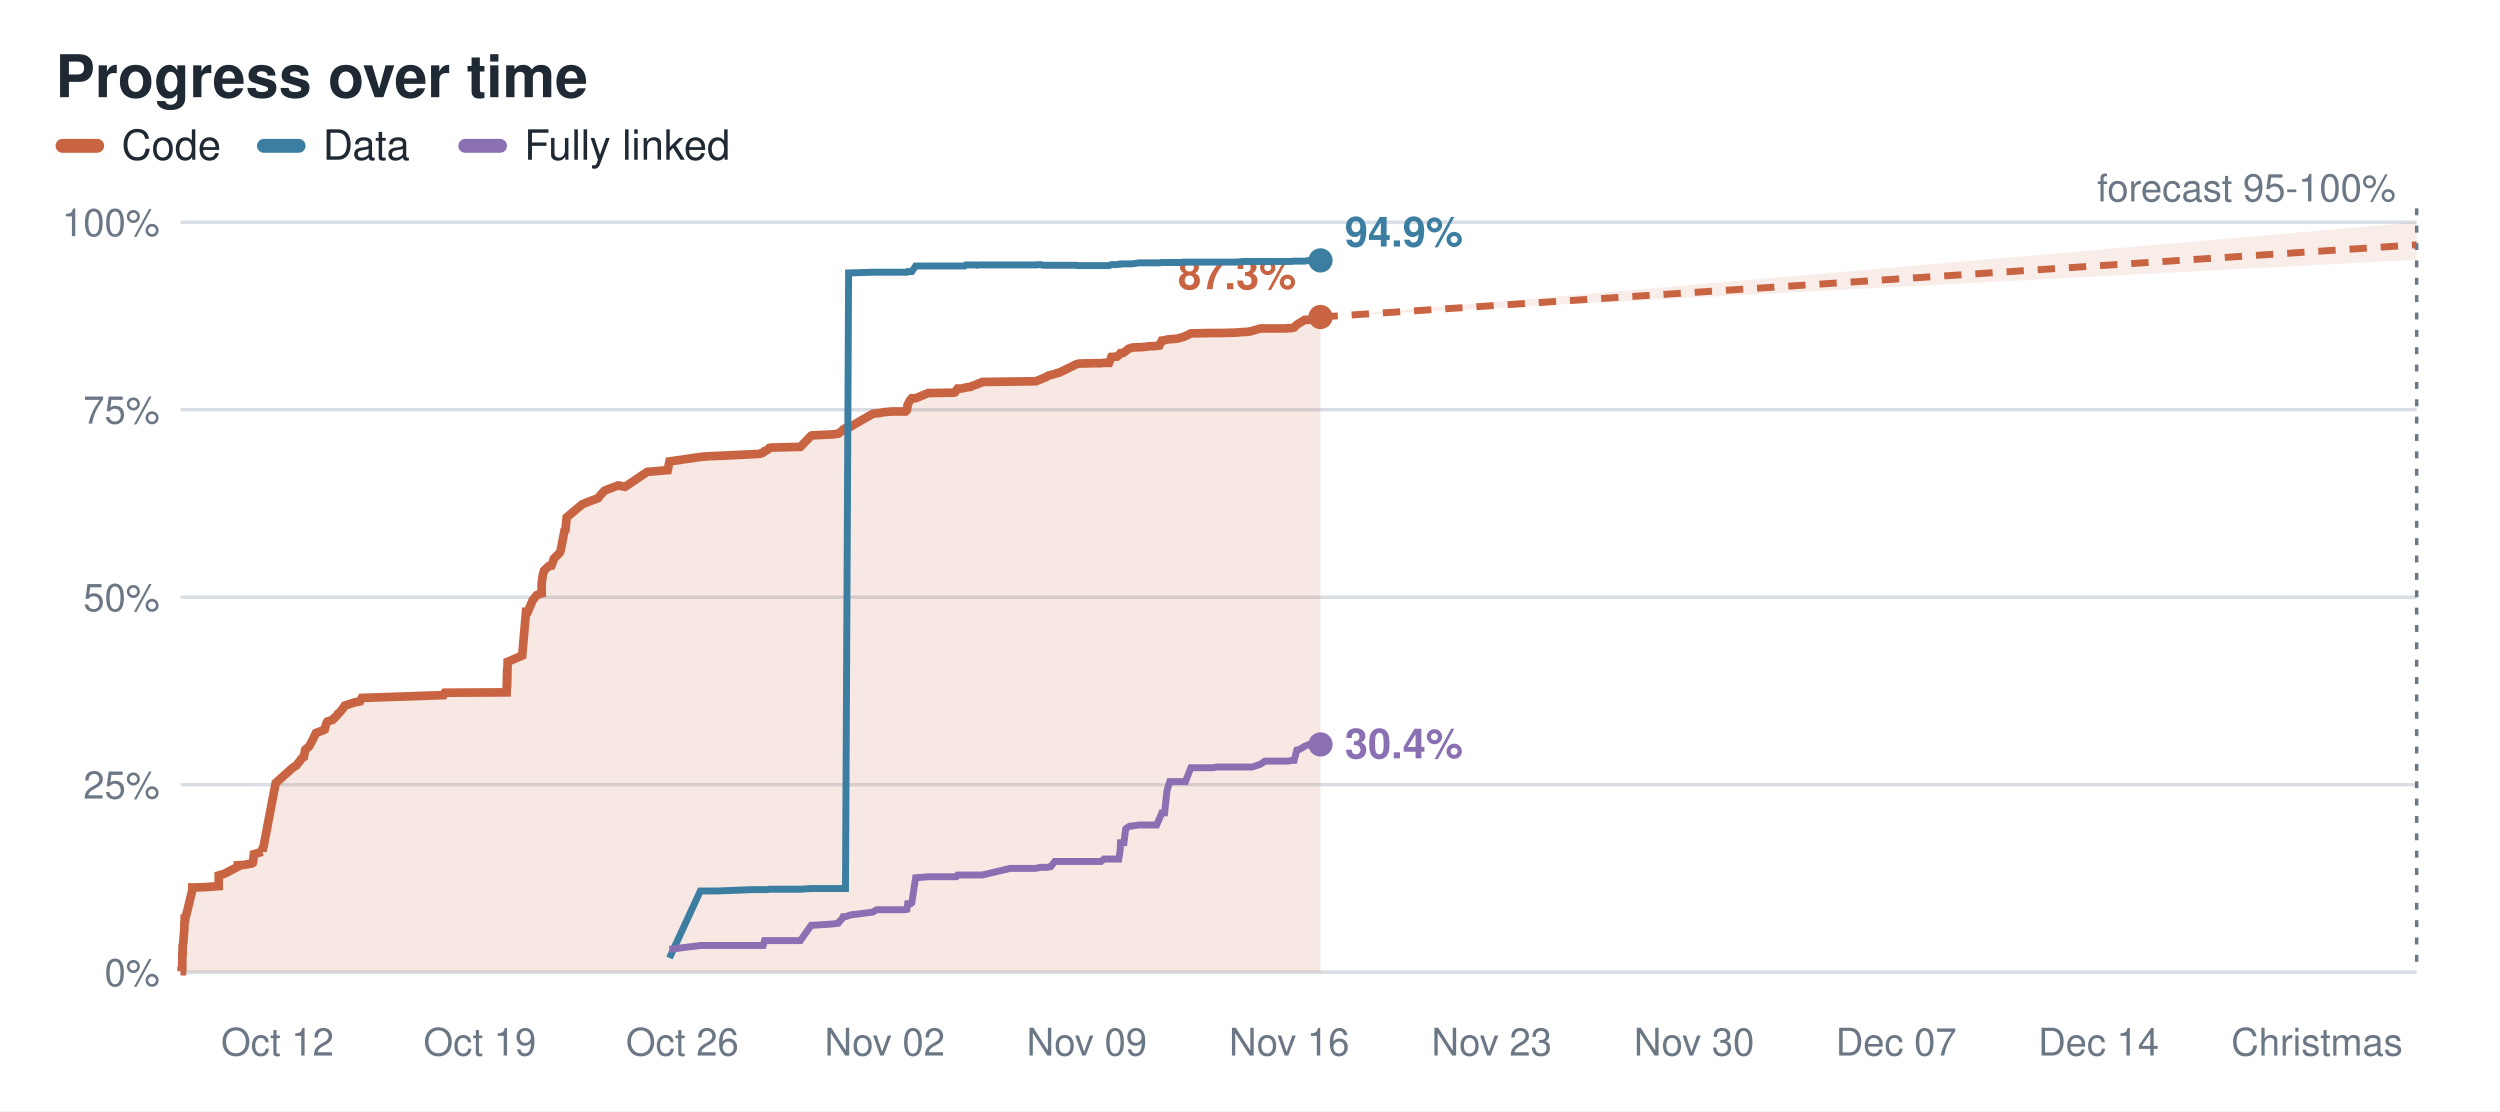
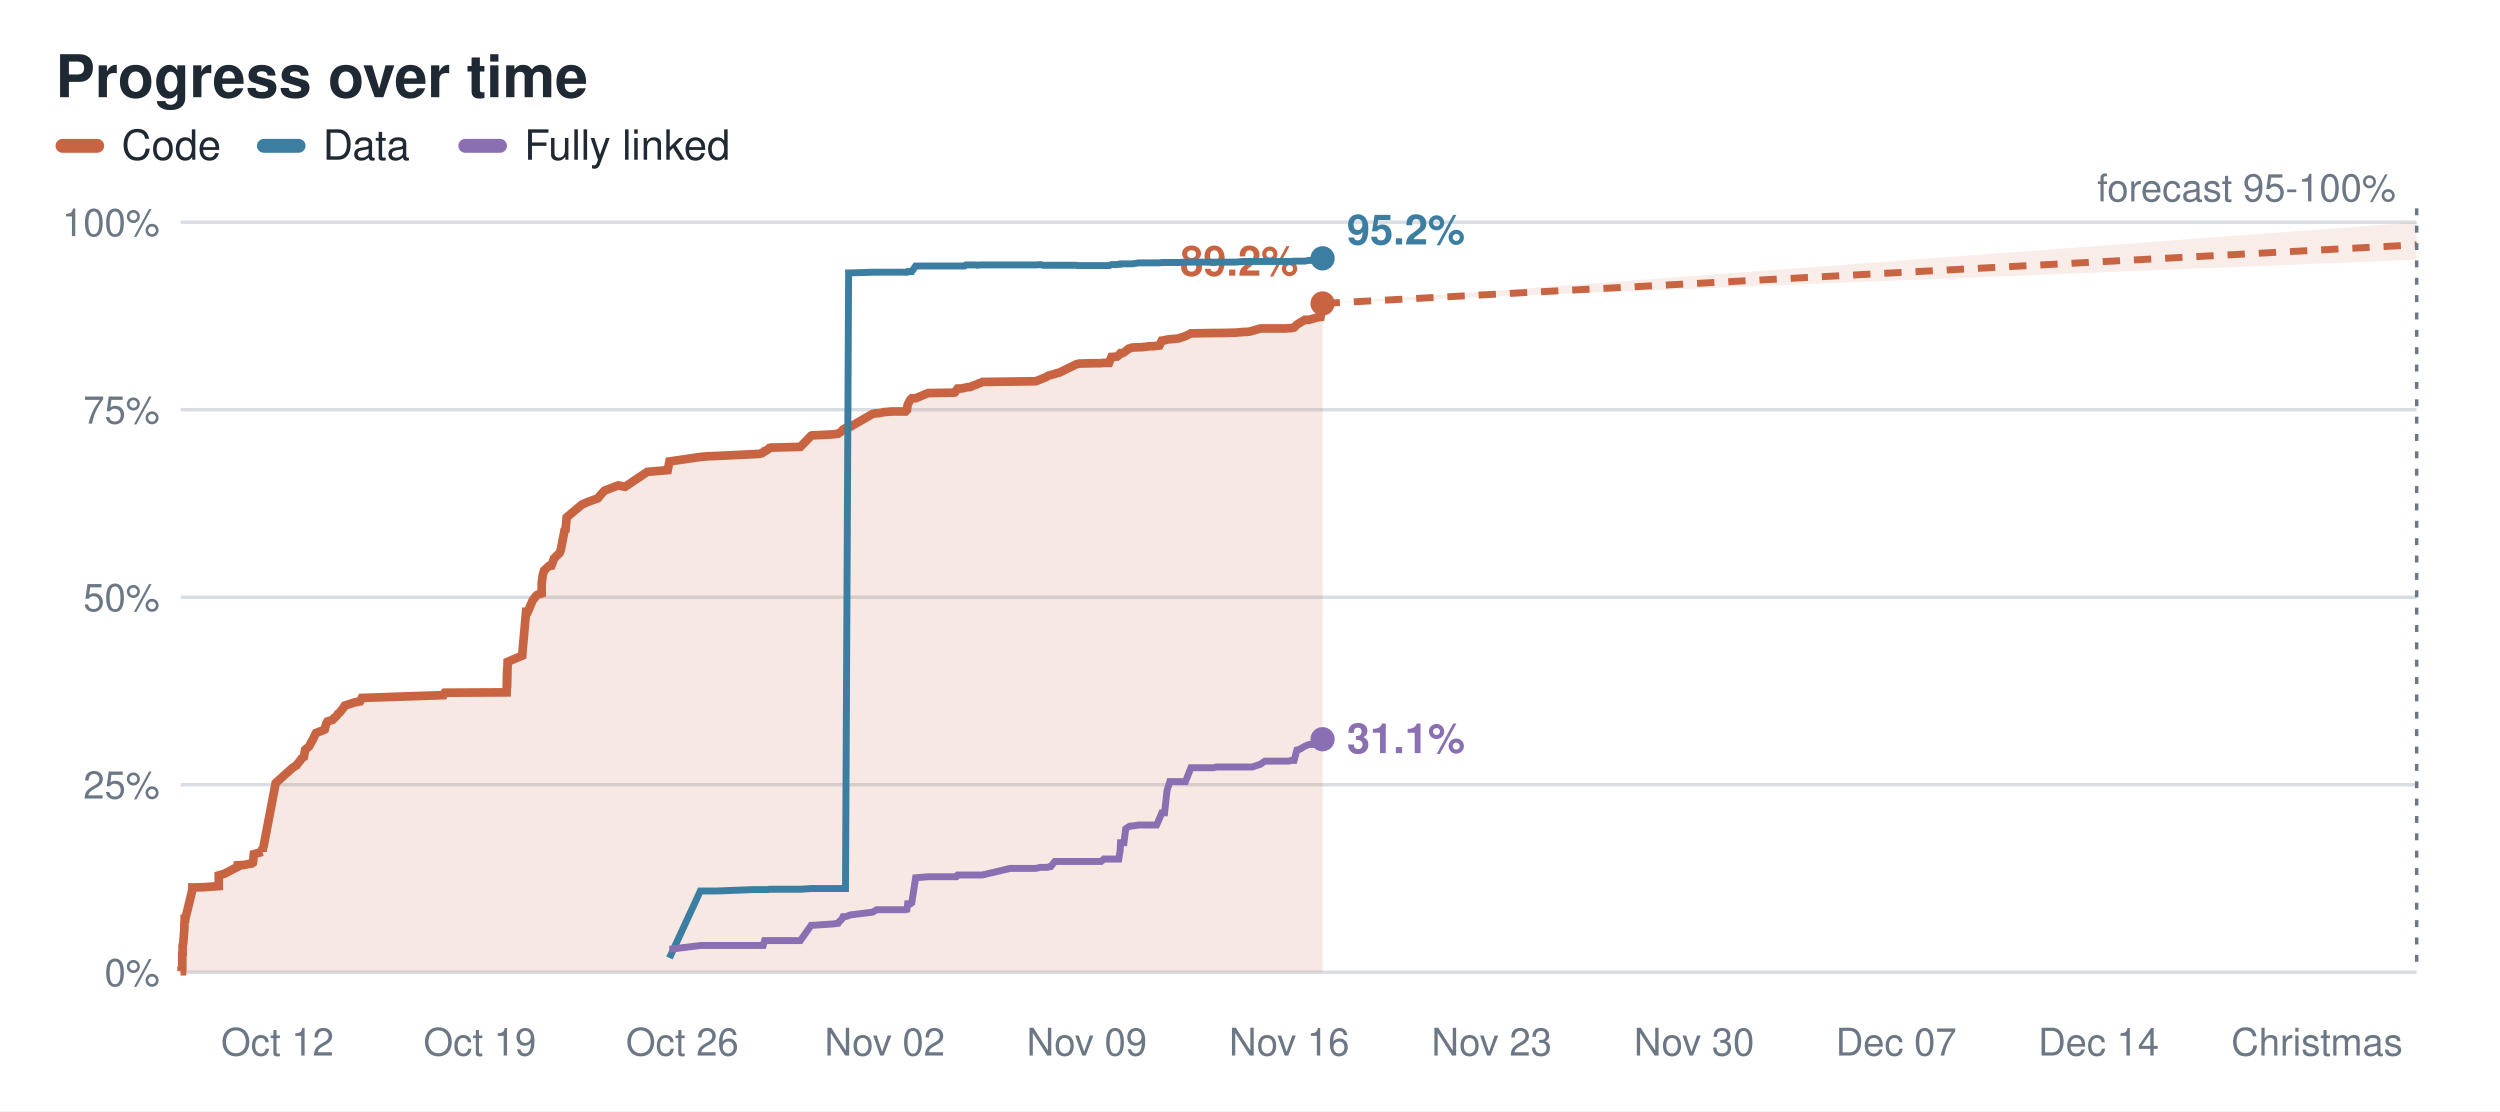
<svg xmlns="http://www.w3.org/2000/svg" viewBox="0 0 720 320" width="720" height="320" font-family="-apple-system,Segoe UI,Helvetica,Arial,sans-serif" role="img" aria-label="Progress over time">
  <rect width="100%" height="100%" fill="#ffffff" />
  <text x="16" y="28" font-size="17" font-weight="600" fill="#1f2933">Progress over time</text>
  <rect x="16" y="40" width="14" height="4" rx="2" fill="#c96442" />
  <text x="35" y="46" font-size="12" fill="#1f2933">Code</text>
  <rect x="74" y="40" width="14" height="4" rx="2" fill="#3b7ea1" />
  <text x="93" y="46" font-size="12" fill="#1f2933">Data</text>
  <rect x="132" y="40" width="14" height="4" rx="2" fill="#8a6fb3" />
  <text x="151" y="46" font-size="12" fill="#1f2933">Fully linked</text>
  <line x1="52" y1="280.0" x2="696" y2="280.0" stroke="#d9dee4" />
  <text x="46" y="284.0" font-size="11" fill="#6b7785" text-anchor="end">0%</text>
  <line x1="52" y1="226.0" x2="696" y2="226.0" stroke="#d9dee4" />
  <text x="46" y="230.0" font-size="11" fill="#6b7785" text-anchor="end">25%</text>
  <line x1="52" y1="172.0" x2="696" y2="172.0" stroke="#d9dee4" />
  <text x="46" y="176.0" font-size="11" fill="#6b7785" text-anchor="end">50%</text>
  <line x1="52" y1="118.0" x2="696" y2="118.0" stroke="#d9dee4" />
  <text x="46" y="122.0" font-size="11" fill="#6b7785" text-anchor="end">75%</text>
  <line x1="52" y1="64.0" x2="696" y2="64.0" stroke="#d9dee4" />
  <text x="46" y="68.0" font-size="11" fill="#6b7785" text-anchor="end">100%</text>
  <text x="79.9" y="304" font-size="11" fill="#6b7785" text-anchor="middle">Oct 12</text>
  <text x="138.2" y="304" font-size="11" fill="#6b7785" text-anchor="middle">Oct 19</text>
  <text x="196.5" y="304" font-size="11" fill="#6b7785" text-anchor="middle">Oct 26</text>
  <text x="254.8" y="304" font-size="11" fill="#6b7785" text-anchor="middle">Nov 02</text>
  <text x="313.0" y="304" font-size="11" fill="#6b7785" text-anchor="middle">Nov 09</text>
  <text x="371.3" y="304" font-size="11" fill="#6b7785" text-anchor="middle">Nov 16</text>
  <text x="429.6" y="304" font-size="11" fill="#6b7785" text-anchor="middle">Nov 23</text>
  <text x="487.9" y="304" font-size="11" fill="#6b7785" text-anchor="middle">Nov 30</text>
  <text x="546.1" y="304" font-size="11" fill="#6b7785" text-anchor="middle">Dec 07</text>
  <text x="604.4" y="304" font-size="11" fill="#6b7785" text-anchor="middle">Dec 14</text>
-   <polygon points="380.3,91.3 696.0,64.0 696.0,74.8" fill="#c96442" opacity="0.12" />
-   <line x1="380.3" y1="91.3" x2="696.0" y2="70.5" stroke="#c96442" stroke-width="2" stroke-dasharray="5,4" />
+   <polygon points="380.9,87.4 696.0,64.0 696.0,74.8" fill="#c96442" opacity="0.12" />
+   <line x1="380.9" y1="87.4" x2="696.0" y2="70.5" stroke="#c96442" stroke-width="2" stroke-dasharray="5,4" />
  <line x1="696.0" y1="60" x2="696.0" y2="280.0" stroke="#6b7785" stroke-dasharray="2,3" />
  <text x="692.0" y="304" font-size="11" fill="#6b7785" text-anchor="end">Christmas</text>
  <text x="690.0" y="58.0" font-size="11" fill="#6b7785" text-anchor="end">forecast 95-100%</text>
-   <polygon points="52.0,280.0 52.0,279.7 52.0,279.7 52.1,279.7 52.1,279.7 52.3,279.7 52.3,279.7 52.3,279.7 52.3,279.7 52.3,279.6 52.3,279.6 52.3,279.6 52.3,279.6 52.4,279.6 52.4,279.5 52.4,279.5 52.4,279.5 52.4,279.5 52.4,279.5 52.4,279.4 52.4,279.4 52.4,279.4 52.4,279.4 52.4,279.4 52.4,279.3 52.4,279.3 52.4,279.3 52.4,279.3 52.4,279.2 52.4,279.2 52.5,279.1 52.5,279.1 52.5,279.0 52.5,279.0 52.5,278.9 52.5,278.9 52.5,278.9 52.5,278.8 52.5,278.8 52.5,278.7 52.5,278.7 52.5,278.6 52.5,274.0 52.6,275.3 52.6,274.0 52.6,274.0 52.6,274.0 52.6,272.9 52.6,272.3 52.8,271.5 52.8,271.3 53.1,267.4 53.1,267.0 53.1,266.2 53.2,264.8 53.2,264.7 53.2,264.6 53.3,264.6 53.3,264.4 53.3,264.3 53.3,264.4 53.3,264.4 53.3,264.4 53.4,264.5 55.4,256.3 55.4,255.7 55.4,255.6 55.7,255.6 55.8,255.6 59.0,255.5 63.0,255.2 63.0,252.1 64.7,251.6 68.5,249.6 68.5,249.2 70.3,249.1 71.7,248.8 72.5,248.7 72.5,248.7 72.8,248.5 72.9,248.0 73.1,246.0 75.6,245.3 75.6,245.4 75.6,244.5 75.7,244.4 75.9,243.8 79.4,225.5 84.3,221.1 85.4,220.4 85.5,220.2 86.5,219.0 86.6,218.8 86.9,218.4 87.5,218.0 87.9,215.9 89.0,215.0 89.7,213.7 90.2,212.8 90.6,211.9 91.0,211.1 93.1,210.3 93.5,210.1 93.7,209.3 94.0,208.3 94.3,207.8 95.8,207.3 96.0,207.1 96.3,206.7 96.6,206.5 97.0,206.1 97.3,205.6 97.6,205.4 98.0,205.0 98.3,204.6 98.7,204.1 99.0,203.7 99.3,203.2 101.5,202.5 102.1,202.3 103.7,202.0 104.2,201.0 127.7,200.2 127.9,199.8 128.1,199.5 145.9,199.4 146.0,195.1 146.1,195.2 146.2,190.6 150.4,188.8 150.5,187.5 151.5,176.2 152.0,176.2 153.4,172.9 153.9,172.3 154.3,171.7 154.6,171.4 155.3,171.1 156.0,170.9 156.0,168.0 156.3,165.7 156.7,164.3 158.1,163.0 158.8,162.9 159.3,161.6 159.5,160.9 161.2,159.2 161.5,158.4 162.7,152.2 162.8,153.3 163.2,149.0 167.6,145.3 169.2,144.6 172.2,143.5 172.9,142.6 174.1,141.3 178.0,139.8 180.0,140.2 186.4,135.9 192.3,135.4 192.8,132.9 201.7,131.6 204.0,131.4 206.6,131.3 217.1,130.8 218.8,130.7 219.2,130.5 219.5,130.5 219.8,130.3 220.2,129.9 220.6,129.8 221.1,129.5 221.6,129.0 222.1,128.9 222.6,128.9 226.3,128.8 230.5,128.7 233.6,125.5 233.8,125.4 239.9,125.1 241.4,124.9 241.8,124.6 242.1,124.4 242.5,124.1 242.8,123.7 243.5,123.3 244.4,123.1 244.9,122.9 251.3,119.2 252.5,119.0 253.1,119.0 254.1,118.8 254.5,118.7 257.0,118.5 260.8,118.5 261.2,118.1 261.4,116.6 261.8,115.8 262.2,115.1 262.6,114.7 263.7,114.7 267.3,113.2 267.5,113.2 273.9,113.1 274.6,113.1 275.0,113.0 275.4,112.4 275.8,111.9 276.4,111.9 276.8,111.9 277.3,111.8 277.8,111.7 278.2,111.6 278.7,111.5 279.1,111.5 279.6,111.4 280.1,111.1 280.5,111.0 281.0,110.8 281.4,110.7 281.9,110.4 282.4,110.3 282.9,110.0 290.9,109.9 298.3,109.8 299.6,109.3 300.5,108.9 301.3,108.6 301.7,108.3 302.2,108.1 302.6,108.0 303.8,107.7 304.2,107.5 305.1,107.3 310.0,104.9 310.4,104.8 310.9,104.7 315.6,104.6 316.0,104.6 317.1,104.6 317.9,104.5 318.9,104.5 319.4,104.5 320.1,102.8 321.7,102.7 322.2,102.3 322.6,101.8 322.7,101.7 323.3,101.7 323.7,101.5 324.2,101.1 324.6,100.8 325.1,100.4 325.5,100.3 326.0,100.1 328.0,100.0 328.9,100.0 329.4,99.9 329.9,99.9 330.4,99.8 331.2,99.7 331.7,99.7 332.4,99.7 333.1,99.6 333.9,99.5 334.6,98.1 335.4,98.0 336.1,97.8 336.9,97.7 338.3,97.6 339.2,97.5 339.9,97.3 340.6,97.1 341.4,96.8 343.0,96.0 343.8,96.0 349.5,95.9 350.4,95.9 351.1,95.9 351.8,95.9 355.8,95.8 358.2,95.6 359.0,95.6 359.8,95.5 360.6,95.3 363.0,94.6 364.3,94.6 370.3,94.6 371.1,94.5 371.9,94.5 372.7,94.3 373.5,93.5 374.3,93.0 375.8,92.1 377.0,92.1 379.5,91.4 380.3,91.3 380.3,280.0" fill="#c96442" opacity="0.15" />
-   <polyline points="52.0,279.7 52.0,279.7 52.1,279.7 52.1,279.7 52.3,279.7 52.3,279.7 52.3,279.7 52.3,279.7 52.3,279.6 52.3,279.6 52.3,279.6 52.3,279.6 52.4,279.6 52.4,279.5 52.4,279.5 52.4,279.5 52.4,279.5 52.4,279.5 52.4,279.4 52.4,279.4 52.4,279.4 52.4,279.4 52.4,279.4 52.4,279.3 52.4,279.3 52.4,279.3 52.4,279.3 52.4,279.2 52.4,279.2 52.5,279.1 52.5,279.1 52.5,279.0 52.5,279.0 52.5,278.9 52.5,278.9 52.5,278.9 52.5,278.8 52.5,278.8 52.5,278.7 52.5,278.7 52.5,278.6 52.5,274.0 52.6,275.3 52.6,274.0 52.6,274.0 52.6,274.0 52.6,272.9 52.6,272.3 52.8,271.5 52.8,271.3 53.1,267.4 53.1,267.0 53.1,266.2 53.2,264.8 53.2,264.7 53.2,264.6 53.3,264.6 53.3,264.4 53.3,264.3 53.3,264.4 53.3,264.4 53.3,264.4 53.4,264.5 55.4,256.3 55.4,255.7 55.4,255.6 55.7,255.6 55.8,255.6 59.0,255.5 63.0,255.2 63.0,252.1 64.7,251.6 68.5,249.6 68.5,249.2 70.3,249.1 71.7,248.8 72.5,248.7 72.5,248.7 72.8,248.5 72.9,248.0 73.1,246.0 75.6,245.3 75.6,245.4 75.6,244.5 75.7,244.4 75.9,243.8 79.4,225.5 84.3,221.1 85.4,220.4 85.5,220.2 86.5,219.0 86.6,218.8 86.9,218.4 87.5,218.0 87.9,215.9 89.0,215.0 89.7,213.7 90.2,212.8 90.6,211.9 91.0,211.1 93.1,210.3 93.5,210.1 93.7,209.3 94.0,208.3 94.3,207.8 95.8,207.3 96.0,207.1 96.3,206.7 96.6,206.5 97.0,206.1 97.3,205.6 97.6,205.4 98.0,205.0 98.3,204.6 98.7,204.1 99.0,203.7 99.3,203.2 101.5,202.5 102.1,202.3 103.7,202.0 104.2,201.0 127.7,200.2 127.9,199.8 128.1,199.5 145.9,199.4 146.0,195.1 146.1,195.2 146.2,190.6 150.4,188.8 150.5,187.5 151.5,176.2 152.0,176.2 153.4,172.9 153.9,172.3 154.3,171.7 154.6,171.4 155.3,171.1 156.0,170.9 156.0,168.0 156.3,165.7 156.7,164.3 158.1,163.0 158.8,162.9 159.3,161.6 159.5,160.9 161.2,159.2 161.5,158.4 162.7,152.2 162.8,153.3 163.2,149.0 167.6,145.3 169.2,144.6 172.2,143.5 172.9,142.6 174.1,141.3 178.0,139.8 180.0,140.2 186.4,135.9 192.3,135.4 192.8,132.9 201.7,131.6 204.0,131.4 206.6,131.3 217.1,130.8 218.8,130.7 219.2,130.5 219.5,130.5 219.8,130.3 220.2,129.9 220.6,129.8 221.1,129.5 221.6,129.0 222.1,128.9 222.6,128.9 226.3,128.8 230.5,128.7 233.6,125.5 233.8,125.4 239.9,125.1 241.4,124.9 241.8,124.6 242.1,124.4 242.5,124.1 242.8,123.7 243.5,123.3 244.4,123.1 244.9,122.9 251.3,119.2 252.5,119.0 253.1,119.0 254.1,118.8 254.5,118.7 257.0,118.5 260.8,118.5 261.2,118.1 261.4,116.6 261.8,115.8 262.2,115.1 262.6,114.7 263.7,114.7 267.3,113.2 267.5,113.2 273.9,113.1 274.6,113.1 275.0,113.0 275.4,112.4 275.8,111.9 276.4,111.9 276.8,111.9 277.3,111.8 277.8,111.7 278.2,111.6 278.7,111.5 279.1,111.5 279.6,111.4 280.1,111.1 280.5,111.0 281.0,110.8 281.4,110.7 281.9,110.4 282.4,110.3 282.9,110.0 290.9,109.9 298.3,109.8 299.6,109.3 300.5,108.9 301.3,108.6 301.7,108.3 302.2,108.1 302.6,108.0 303.8,107.7 304.2,107.5 305.1,107.3 310.0,104.9 310.4,104.8 310.9,104.7 315.6,104.6 316.0,104.6 317.1,104.6 317.9,104.5 318.9,104.5 319.4,104.5 320.1,102.8 321.7,102.7 322.2,102.3 322.6,101.8 322.7,101.7 323.3,101.7 323.7,101.5 324.2,101.1 324.6,100.8 325.1,100.4 325.5,100.3 326.0,100.1 328.0,100.0 328.9,100.0 329.4,99.9 329.9,99.9 330.4,99.8 331.2,99.7 331.7,99.7 332.4,99.7 333.1,99.6 333.9,99.5 334.6,98.1 335.4,98.0 336.1,97.8 336.9,97.7 338.3,97.6 339.2,97.5 339.9,97.3 340.6,97.1 341.4,96.8 343.0,96.0 343.8,96.0 349.5,95.9 350.4,95.9 351.1,95.9 351.8,95.9 355.8,95.8 358.2,95.6 359.0,95.6 359.8,95.5 360.6,95.3 363.0,94.6 364.3,94.6 370.3,94.6 371.1,94.5 371.9,94.5 372.7,94.3 373.5,93.5 374.3,93.0 375.8,92.1 377.0,92.1 379.5,91.4 380.3,91.3" fill="none" stroke="#c96442" stroke-width="2.5" />
-   <circle cx="380.3" cy="91.3" r="3.5" fill="#c96442" />
-   <text x="373.3" y="83.3" font-size="12" font-weight="600" fill="#c96442" text-anchor="end">87.3%</text>
-   <polyline points="192.8,275.9 201.7,256.6 204.0,256.6 206.6,256.6 217.1,256.2 218.8,256.2 219.2,256.2 219.5,256.2 219.8,256.2 220.2,256.2 220.6,256.2 221.1,256.2 221.6,256.1 222.1,256.1 222.6,256.1 226.3,256.1 230.5,256.1 233.6,255.9 233.8,255.9 239.9,255.9 241.4,255.9 241.8,255.9 242.1,255.9 242.5,255.9 242.8,255.9 243.5,255.9 244.4,78.6 244.9,78.6 251.3,78.4 252.5,78.4 253.1,78.4 254.1,78.4 254.5,78.4 257.0,78.4 260.8,78.4 261.2,78.4 261.4,78.2 261.8,78.2 262.2,78.2 262.6,78.2 263.7,76.6 267.3,76.6 267.5,76.6 273.9,76.6 274.6,76.6 275.0,76.6 275.4,76.6 275.8,76.6 276.4,76.6 276.8,76.6 277.3,76.6 277.8,76.6 278.2,76.3 278.7,76.3 279.1,76.3 279.6,76.3 280.1,76.3 280.5,76.3 281.0,76.3 281.4,76.4 281.9,76.3 282.4,76.3 282.9,76.3 290.9,76.3 298.3,76.3 299.6,76.2 300.5,76.4 301.3,76.4 301.7,76.4 302.2,76.4 302.6,76.4 303.8,76.4 304.2,76.4 305.1,76.4 310.0,76.4 310.4,76.5 310.9,76.5 315.6,76.5 316.0,76.5 317.1,76.5 317.9,76.5 318.9,76.5 319.4,76.5 320.1,76.2 321.7,76.2 322.2,76.1 322.6,76.1 322.7,76.0 323.3,76.0 323.7,76.0 324.2,76.0 324.6,76.0 325.1,76.0 325.5,76.0 326.0,76.0 328.0,75.7 328.9,75.7 329.4,75.7 329.9,75.7 330.4,75.7 331.2,75.7 331.7,75.7 332.4,75.7 333.1,75.7 333.9,75.7 334.6,75.6 335.4,75.6 336.1,75.6 336.9,75.6 338.3,75.6 339.2,75.6 339.9,75.6 340.6,75.5 341.4,75.5 343.0,75.5 343.8,75.5 349.5,75.5 350.4,75.5 351.1,75.5 351.8,75.5 355.8,75.5 358.2,75.3 359.0,75.3 359.8,75.3 360.6,75.3 363.0,75.3 364.3,75.3 370.3,75.3 371.1,75.3 371.9,75.3 372.7,75.2 373.5,75.2 374.3,75.2 375.8,75.2 377.0,75.0 379.5,75.0 380.3,75.0" fill="none" stroke="#3b7ea1" stroke-width="2" />
-   <circle cx="380.3" cy="75.0" r="3.5" fill="#3b7ea1" />
-   <text x="387.3" y="71.0" font-size="12" font-weight="600" fill="#3b7ea1">94.9%</text>
-   <polyline points="192.8,273.4 201.7,272.3 204.0,272.3 206.6,272.3 217.1,272.3 218.8,272.3 219.2,272.3 219.5,272.3 219.8,272.3 220.2,270.9 220.6,270.9 221.1,270.9 221.6,270.9 222.1,270.9 222.6,270.9 226.3,270.9 230.5,270.9 233.6,266.5 233.8,266.5 239.9,266.1 241.4,265.9 241.8,265.3 242.1,265.1 242.5,264.6 242.8,264.0 243.5,264.0 244.4,263.7 244.9,263.5 251.3,262.7 252.5,262.0 253.1,262.0 254.1,262.0 254.5,262.0 257.0,262.0 260.8,262.0 261.2,261.9 261.4,260.3 261.8,260.3 262.2,260.3 262.6,260.0 263.7,252.8 267.3,252.5 267.5,252.5 273.9,252.5 274.6,252.5 275.0,252.5 275.4,252.5 275.8,252.0 276.4,252.0 276.8,252.0 277.3,252.0 277.8,252.0 278.2,252.0 278.7,252.0 279.1,252.0 279.6,252.0 280.1,252.0 280.5,252.0 281.0,252.0 281.4,252.0 281.9,252.0 282.4,252.0 282.9,252.0 290.9,250.1 298.3,250.1 299.6,249.8 300.5,249.8 301.3,249.8 301.7,249.8 302.2,249.6 302.6,249.6 303.8,248.1 304.2,248.1 305.1,248.1 310.0,248.1 310.4,248.1 310.9,248.1 315.6,248.1 316.0,248.1 317.1,248.1 317.9,247.4 318.9,247.4 319.4,247.4 320.1,247.4 321.7,247.4 322.2,247.4 322.6,245.0 322.7,242.7 323.3,242.7 323.7,242.7 324.2,238.7 324.6,238.4 325.1,238.1 325.5,237.9 326.0,237.9 328.0,237.6 328.9,237.6 329.4,237.6 329.9,237.6 330.4,237.6 331.2,237.6 331.7,237.6 332.4,237.6 333.1,237.6 333.9,235.8 334.6,234.1 335.4,234.1 336.1,227.7 336.9,225.1 338.3,225.1 339.2,225.1 339.9,225.1 340.6,225.1 341.4,225.1 343.0,221.1 343.8,221.1 349.5,221.1 350.4,220.9 351.1,220.9 351.8,220.9 355.8,220.9 358.2,220.9 359.0,220.9 359.8,220.9 360.6,220.9 363.0,220.1 364.3,219.2 370.3,219.2 371.1,219.2 371.9,219.0 372.7,219.0 373.5,216.0 374.3,215.8 375.8,214.9 377.0,214.4 379.5,214.4 380.3,214.4" fill="none" stroke="#8a6fb3" stroke-width="2" />
-   <circle cx="380.3" cy="214.4" r="3.5" fill="#8a6fb3" />
-   <text x="387.3" y="218.4" font-size="12" font-weight="600" fill="#8a6fb3">30.4%</text>
+   <polygon points="52.0,280.0 52.0,279.7 52.0,279.7 52.1,279.7 52.1,279.7 52.3,279.7 52.3,279.7 52.3,279.7 52.3,279.7 52.3,279.6 52.3,279.6 52.3,279.6 52.3,279.6 52.4,279.6 52.4,279.5 52.4,279.5 52.4,279.5 52.4,279.5 52.4,279.5 52.4,279.4 52.4,279.4 52.4,279.4 52.4,279.4 52.4,279.4 52.4,279.3 52.4,279.3 52.4,279.3 52.4,279.3 52.4,279.2 52.4,279.2 52.5,279.1 52.5,279.1 52.5,279.0 52.5,279.0 52.5,278.9 52.5,278.9 52.5,278.9 52.5,278.8 52.5,278.8 52.5,278.7 52.5,278.7 52.5,278.6 52.5,274.0 52.6,275.3 52.6,274.0 52.6,274.0 52.6,274.0 52.6,272.9 52.6,272.3 52.8,271.5 52.8,271.3 53.1,267.4 53.1,267.0 53.1,266.2 53.2,264.8 53.2,264.7 53.2,264.6 53.3,264.6 53.3,264.4 53.3,264.3 53.3,264.4 53.3,264.4 53.3,264.4 53.4,264.5 55.4,256.3 55.4,255.7 55.4,255.6 55.7,255.6 55.8,255.6 59.0,255.5 63.0,255.2 63.0,252.1 64.7,251.6 68.5,249.6 68.5,249.2 70.3,249.1 71.7,248.8 72.5,248.7 72.5,248.7 72.8,248.5 72.9,248.0 73.1,246.0 75.6,245.3 75.6,245.4 75.6,244.5 75.7,244.4 75.9,243.8 79.4,225.5 84.3,221.1 85.4,220.4 85.5,220.2 86.5,219.0 86.6,218.8 86.9,218.4 87.5,218.0 87.9,215.9 89.0,215.0 89.7,213.7 90.2,212.8 90.6,211.9 91.0,211.1 93.1,210.3 93.5,210.1 93.7,209.3 94.0,208.3 94.3,207.8 95.8,207.3 96.0,207.1 96.3,206.7 96.6,206.5 97.0,206.1 97.3,205.6 97.6,205.4 98.0,205.0 98.3,204.6 98.7,204.1 99.0,203.7 99.3,203.2 101.5,202.5 102.1,202.3 103.7,202.0 104.2,201.0 127.7,200.2 127.9,199.8 128.1,199.5 145.9,199.4 146.0,195.1 146.1,195.2 146.2,190.6 150.4,188.8 150.5,187.5 151.5,176.2 152.0,176.2 153.4,172.9 153.9,172.3 154.3,171.7 154.6,171.4 155.3,171.1 156.0,170.9 156.0,168.0 156.3,165.7 156.7,164.3 158.1,163.0 158.8,162.9 159.3,161.6 159.5,160.9 161.2,159.2 161.5,158.4 162.7,152.2 162.8,153.3 163.2,149.0 167.6,145.3 169.2,144.6 172.2,143.5 172.9,142.6 174.1,141.3 178.0,139.8 180.0,140.2 186.4,135.9 192.3,135.4 192.8,132.9 201.7,131.6 204.0,131.4 206.6,131.3 217.1,130.8 218.8,130.7 219.2,130.5 219.5,130.5 219.8,130.3 220.2,129.9 220.6,129.8 221.1,129.5 221.6,129.0 222.1,128.9 222.6,128.9 226.3,128.8 230.5,128.7 233.6,125.5 233.8,125.4 239.9,125.1 241.4,124.9 241.8,124.6 242.1,124.4 242.5,124.1 242.8,123.7 243.5,123.3 244.4,123.1 244.9,122.9 251.3,119.2 252.5,119.0 253.1,119.0 254.1,118.8 254.5,118.7 257.0,118.5 260.8,118.5 261.2,118.1 261.4,116.6 261.8,115.8 262.2,115.1 262.6,114.7 263.7,114.7 267.3,113.2 267.5,113.2 273.9,113.1 274.6,113.1 275.0,113.0 275.4,112.4 275.8,111.9 276.4,111.9 276.8,111.9 277.3,111.8 277.8,111.7 278.2,111.6 278.7,111.5 279.1,111.5 279.6,111.4 280.1,111.1 280.5,111.0 281.0,110.8 281.4,110.7 281.9,110.4 282.4,110.3 282.9,110.0 290.9,109.9 298.3,109.8 299.6,109.3 300.5,108.9 301.3,108.6 301.7,108.3 302.2,108.1 302.6,108.0 303.8,107.7 304.2,107.5 305.1,107.3 310.0,104.9 310.4,104.8 310.9,104.7 315.6,104.6 316.0,104.6 317.1,104.6 317.9,104.5 318.9,104.5 319.4,104.5 320.1,102.8 321.7,102.7 322.2,102.3 322.6,101.8 322.7,101.7 323.3,101.7 323.7,101.5 324.2,101.1 324.6,100.8 325.1,100.4 325.5,100.3 326.0,100.1 328.0,100.0 328.9,100.0 329.4,99.9 329.9,99.9 330.4,99.8 331.2,99.7 331.7,99.7 332.4,99.7 333.1,99.6 333.9,99.5 334.6,98.1 335.4,98.0 336.1,97.8 336.9,97.7 338.3,97.6 339.2,97.5 339.9,97.3 340.6,97.1 341.4,96.8 343.0,96.0 343.8,96.0 349.5,95.9 350.4,95.9 351.1,95.9 351.8,95.9 355.8,95.8 358.2,95.6 359.0,95.6 359.8,95.5 360.6,95.3 363.0,94.6 364.3,94.6 370.3,94.6 371.1,94.5 371.9,94.5 372.7,94.3 373.5,93.5 374.3,93.0 375.8,92.1 377.0,92.1 379.5,91.4 380.3,91.3 380.6,89.7 380.7,89.1 380.9,87.4 380.9,280.0" fill="#c96442" opacity="0.15" />
+   <polyline points="52.0,279.7 52.0,279.7 52.1,279.7 52.1,279.7 52.3,279.7 52.3,279.7 52.3,279.7 52.3,279.7 52.3,279.6 52.3,279.6 52.3,279.6 52.3,279.6 52.4,279.6 52.4,279.5 52.4,279.5 52.4,279.5 52.4,279.5 52.4,279.5 52.4,279.4 52.4,279.4 52.4,279.4 52.4,279.4 52.4,279.4 52.4,279.3 52.4,279.3 52.4,279.3 52.4,279.3 52.4,279.2 52.4,279.2 52.5,279.1 52.5,279.1 52.5,279.0 52.5,279.0 52.5,278.9 52.5,278.9 52.5,278.9 52.5,278.8 52.5,278.8 52.5,278.7 52.5,278.7 52.5,278.6 52.5,274.0 52.6,275.3 52.6,274.0 52.6,274.0 52.6,274.0 52.6,272.9 52.6,272.3 52.8,271.5 52.8,271.3 53.1,267.4 53.1,267.0 53.1,266.2 53.2,264.8 53.2,264.7 53.2,264.6 53.3,264.6 53.3,264.4 53.3,264.3 53.3,264.4 53.3,264.4 53.3,264.4 53.4,264.5 55.4,256.3 55.4,255.7 55.4,255.6 55.7,255.6 55.8,255.6 59.0,255.5 63.0,255.2 63.0,252.1 64.7,251.6 68.5,249.6 68.5,249.2 70.3,249.1 71.7,248.8 72.5,248.7 72.5,248.7 72.8,248.5 72.9,248.0 73.1,246.0 75.6,245.3 75.6,245.4 75.6,244.5 75.7,244.4 75.9,243.8 79.4,225.5 84.3,221.1 85.4,220.4 85.5,220.2 86.5,219.0 86.6,218.8 86.9,218.4 87.5,218.0 87.9,215.9 89.0,215.0 89.7,213.7 90.2,212.8 90.6,211.9 91.0,211.1 93.1,210.3 93.5,210.1 93.7,209.3 94.0,208.3 94.3,207.8 95.8,207.3 96.0,207.1 96.3,206.7 96.6,206.5 97.0,206.1 97.3,205.6 97.6,205.4 98.0,205.0 98.3,204.6 98.7,204.1 99.0,203.7 99.3,203.2 101.5,202.5 102.1,202.3 103.7,202.0 104.2,201.0 127.7,200.2 127.9,199.8 128.1,199.5 145.9,199.4 146.0,195.1 146.1,195.2 146.2,190.6 150.4,188.8 150.5,187.5 151.5,176.2 152.0,176.2 153.4,172.9 153.9,172.3 154.3,171.7 154.6,171.4 155.3,171.1 156.0,170.9 156.0,168.0 156.3,165.7 156.7,164.3 158.1,163.0 158.8,162.9 159.3,161.6 159.5,160.9 161.2,159.2 161.5,158.4 162.7,152.2 162.8,153.3 163.2,149.0 167.6,145.3 169.2,144.6 172.2,143.5 172.9,142.6 174.1,141.3 178.0,139.8 180.0,140.2 186.4,135.9 192.3,135.4 192.8,132.9 201.7,131.6 204.0,131.4 206.6,131.3 217.1,130.8 218.8,130.7 219.2,130.5 219.5,130.5 219.8,130.3 220.2,129.9 220.6,129.8 221.1,129.5 221.6,129.0 222.1,128.9 222.6,128.9 226.3,128.8 230.5,128.7 233.6,125.5 233.8,125.4 239.9,125.1 241.4,124.9 241.8,124.6 242.1,124.4 242.5,124.1 242.8,123.7 243.5,123.3 244.4,123.1 244.9,122.9 251.3,119.2 252.5,119.0 253.1,119.0 254.1,118.8 254.5,118.7 257.0,118.5 260.8,118.5 261.2,118.1 261.4,116.6 261.8,115.8 262.2,115.1 262.6,114.7 263.7,114.7 267.3,113.2 267.5,113.2 273.9,113.1 274.6,113.1 275.0,113.0 275.4,112.4 275.8,111.9 276.4,111.9 276.8,111.9 277.3,111.8 277.8,111.7 278.2,111.6 278.7,111.5 279.1,111.5 279.6,111.4 280.1,111.1 280.5,111.0 281.0,110.8 281.4,110.7 281.9,110.4 282.4,110.3 282.9,110.0 290.9,109.9 298.3,109.8 299.6,109.3 300.5,108.9 301.3,108.6 301.7,108.3 302.2,108.1 302.6,108.0 303.8,107.7 304.2,107.5 305.1,107.3 310.0,104.9 310.4,104.8 310.9,104.7 315.6,104.6 316.0,104.6 317.1,104.6 317.9,104.5 318.9,104.5 319.4,104.5 320.1,102.8 321.7,102.7 322.2,102.3 322.6,101.8 322.7,101.7 323.3,101.7 323.7,101.5 324.2,101.1 324.6,100.8 325.1,100.4 325.5,100.3 326.0,100.1 328.0,100.0 328.9,100.0 329.4,99.9 329.9,99.9 330.4,99.8 331.2,99.7 331.7,99.7 332.4,99.7 333.1,99.6 333.9,99.5 334.6,98.1 335.4,98.0 336.1,97.8 336.9,97.7 338.3,97.6 339.2,97.5 339.9,97.3 340.6,97.1 341.4,96.8 343.0,96.0 343.8,96.0 349.5,95.9 350.4,95.9 351.1,95.9 351.8,95.9 355.8,95.8 358.2,95.6 359.0,95.6 359.8,95.5 360.6,95.3 363.0,94.6 364.3,94.6 370.3,94.6 371.1,94.5 371.9,94.5 372.7,94.3 373.5,93.5 374.3,93.0 375.8,92.1 377.0,92.1 379.5,91.4 380.3,91.3 380.6,89.7 380.7,89.1 380.9,87.4" fill="none" stroke="#c96442" stroke-width="2.5" />
+   <circle cx="380.9" cy="87.4" r="3.5" fill="#c96442" />
+   <text x="373.9" y="79.4" font-size="12" font-weight="600" fill="#c96442" text-anchor="end">89.2%</text>
+   <polyline points="192.8,275.9 201.7,256.6 204.0,256.6 206.6,256.6 217.1,256.2 218.8,256.2 219.2,256.2 219.5,256.2 219.8,256.2 220.2,256.2 220.6,256.2 221.1,256.2 221.6,256.1 222.1,256.1 222.6,256.1 226.3,256.1 230.5,256.1 233.6,255.9 233.8,255.9 239.9,255.9 241.4,255.9 241.8,255.9 242.1,255.9 242.5,255.9 242.8,255.9 243.5,255.9 244.4,78.6 244.9,78.6 251.3,78.4 252.5,78.4 253.1,78.4 254.1,78.4 254.5,78.4 257.0,78.4 260.8,78.4 261.2,78.4 261.4,78.2 261.8,78.2 262.2,78.2 262.6,78.2 263.7,76.6 267.3,76.6 267.5,76.6 273.9,76.6 274.6,76.6 275.0,76.6 275.4,76.6 275.8,76.6 276.4,76.6 276.8,76.6 277.3,76.6 277.8,76.6 278.2,76.3 278.7,76.3 279.1,76.3 279.6,76.3 280.1,76.3 280.5,76.3 281.0,76.3 281.4,76.4 281.9,76.3 282.4,76.3 282.9,76.3 290.9,76.3 298.3,76.3 299.6,76.2 300.5,76.4 301.3,76.4 301.7,76.4 302.2,76.4 302.6,76.4 303.8,76.4 304.2,76.4 305.1,76.4 310.0,76.4 310.4,76.5 310.9,76.5 315.6,76.5 316.0,76.5 317.1,76.5 317.9,76.5 318.9,76.5 319.4,76.5 320.1,76.2 321.7,76.2 322.2,76.1 322.6,76.1 322.7,76.0 323.3,76.0 323.7,76.0 324.2,76.0 324.6,76.0 325.1,76.0 325.5,76.0 326.0,76.0 328.0,75.7 328.9,75.7 329.4,75.7 329.9,75.7 330.4,75.7 331.2,75.7 331.7,75.7 332.4,75.7 333.1,75.7 333.9,75.7 334.6,75.6 335.4,75.6 336.1,75.6 336.9,75.6 338.3,75.6 339.2,75.6 339.9,75.6 340.6,75.5 341.4,75.5 343.0,75.5 343.8,75.5 349.5,75.5 350.4,75.5 351.1,75.5 351.8,75.5 355.8,75.5 358.2,75.3 359.0,75.3 359.8,75.3 360.6,75.3 363.0,75.3 364.3,75.3 370.3,75.3 371.1,75.3 371.9,75.3 372.7,75.2 373.5,75.2 374.3,75.2 375.8,75.2 377.0,75.0 379.5,75.0 380.3,75.0 380.6,74.9 380.7,74.9 380.9,74.4" fill="none" stroke="#3b7ea1" stroke-width="2" />
+   <circle cx="380.9" cy="74.4" r="3.5" fill="#3b7ea1" />
+   <text x="387.9" y="70.4" font-size="12" font-weight="600" fill="#3b7ea1">95.2%</text>
+   <polyline points="192.8,273.4 201.7,272.3 204.0,272.3 206.6,272.3 217.1,272.3 218.8,272.3 219.2,272.3 219.5,272.3 219.8,272.3 220.2,270.9 220.6,270.9 221.1,270.9 221.6,270.9 222.1,270.9 222.6,270.9 226.3,270.9 230.5,270.9 233.6,266.5 233.8,266.5 239.9,266.1 241.4,265.9 241.8,265.3 242.1,265.1 242.5,264.6 242.8,264.0 243.5,264.0 244.4,263.7 244.9,263.5 251.3,262.7 252.5,262.0 253.1,262.0 254.1,262.0 254.5,262.0 257.0,262.0 260.8,262.0 261.2,261.9 261.4,260.3 261.8,260.3 262.2,260.3 262.6,260.0 263.7,252.8 267.3,252.5 267.5,252.5 273.9,252.5 274.6,252.5 275.0,252.5 275.4,252.5 275.8,252.0 276.4,252.0 276.8,252.0 277.3,252.0 277.8,252.0 278.2,252.0 278.7,252.0 279.1,252.0 279.6,252.0 280.1,252.0 280.5,252.0 281.0,252.0 281.4,252.0 281.9,252.0 282.4,252.0 282.9,252.0 290.9,250.1 298.3,250.1 299.6,249.8 300.5,249.8 301.3,249.8 301.7,249.8 302.2,249.6 302.6,249.6 303.8,248.1 304.2,248.1 305.1,248.1 310.0,248.1 310.4,248.1 310.9,248.1 315.6,248.1 316.0,248.1 317.1,248.1 317.9,247.4 318.9,247.4 319.4,247.4 320.1,247.4 321.7,247.4 322.2,247.4 322.6,245.0 322.7,242.7 323.3,242.7 323.7,242.7 324.2,238.7 324.6,238.4 325.1,238.1 325.5,237.9 326.0,237.9 328.0,237.6 328.9,237.6 329.4,237.6 329.9,237.6 330.4,237.6 331.2,237.6 331.7,237.6 332.4,237.6 333.1,237.6 333.9,235.8 334.6,234.1 335.4,234.1 336.1,227.7 336.9,225.1 338.3,225.1 339.2,225.1 339.9,225.1 340.6,225.1 341.4,225.1 343.0,221.1 343.8,221.1 349.5,221.1 350.4,220.9 351.1,220.9 351.8,220.9 355.8,220.9 358.2,220.9 359.0,220.9 359.8,220.9 360.6,220.9 363.0,220.1 364.3,219.2 370.3,219.2 371.1,219.2 371.9,219.0 372.7,219.0 373.5,216.0 374.3,215.8 375.8,214.9 377.0,214.4 379.5,214.4 380.3,214.4 380.6,214.4 380.7,214.4 380.9,212.9" fill="none" stroke="#8a6fb3" stroke-width="2" />
+   <circle cx="380.9" cy="212.9" r="3.5" fill="#8a6fb3" />
+   <text x="387.9" y="216.9" font-size="12" font-weight="600" fill="#8a6fb3">31.1%</text>
</svg>
